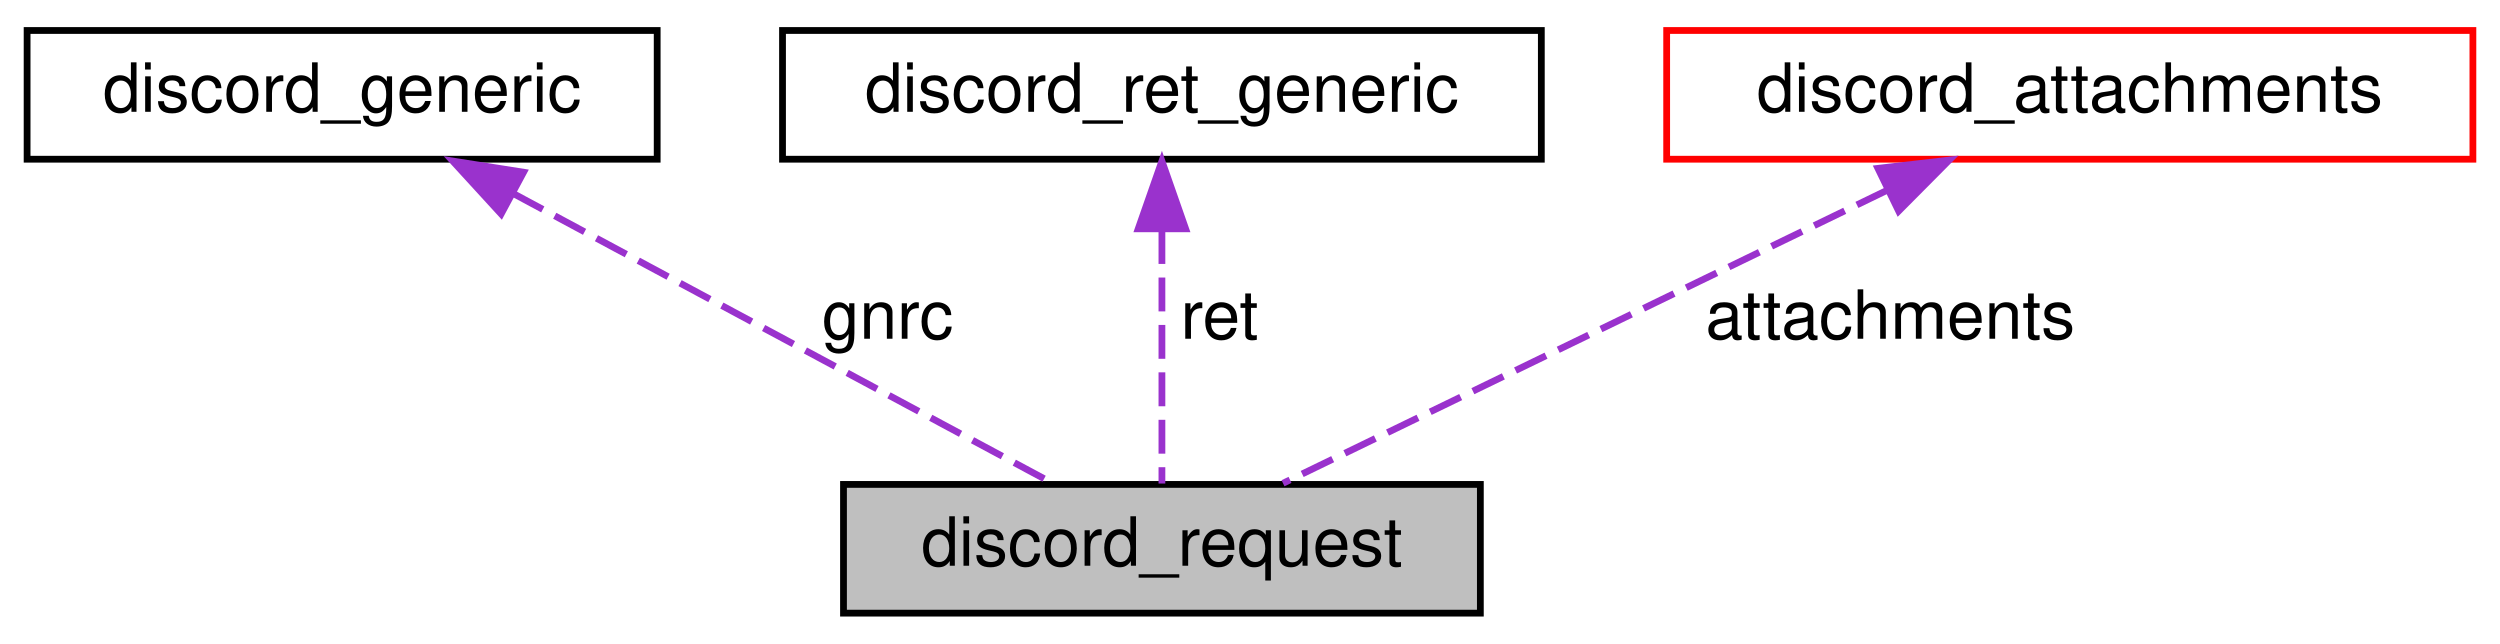
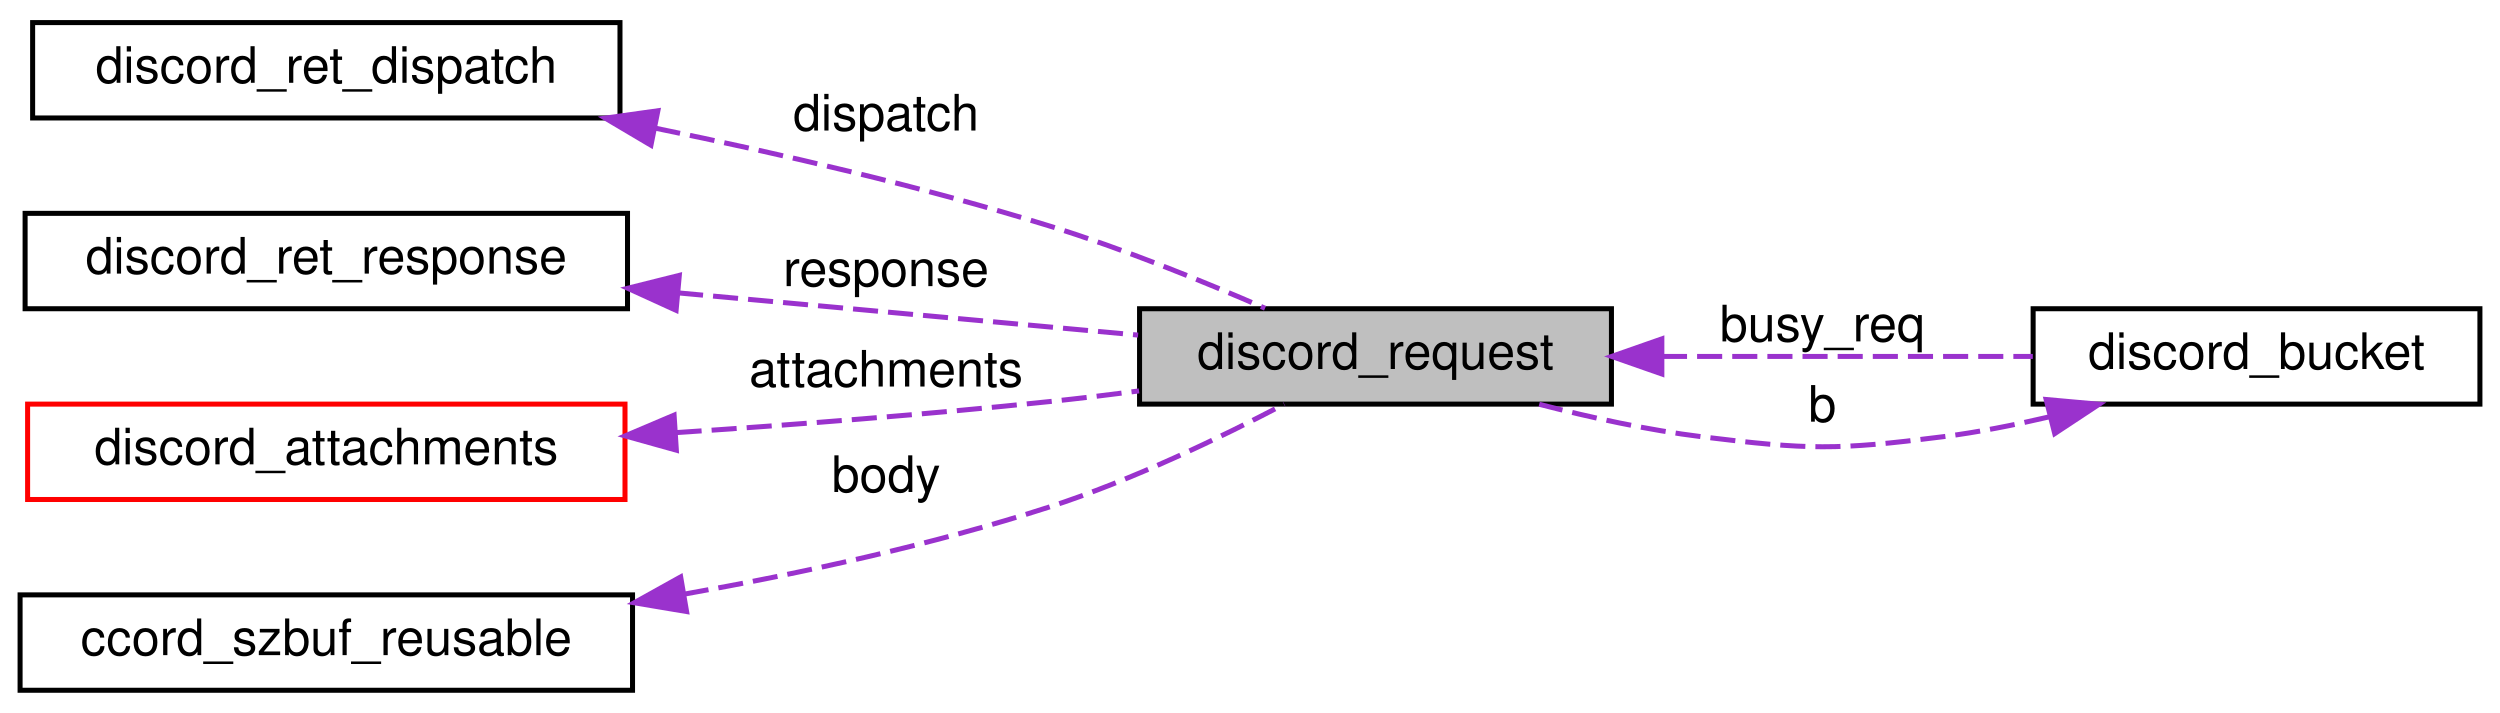
- <svg xmlns="http://www.w3.org/2000/svg" xmlns:xlink="http://www.w3.org/1999/xlink" width="369pt" height="95pt" viewBox="0.00 0.00 369.00 95.00">
-   <g id="graph0" class="graph" transform="scale(1 1) rotate(0) translate(4 91)">
+ <svg xmlns="http://www.w3.org/2000/svg" xmlns:xlink="http://www.w3.org/1999/xlink" width="498pt" height="142pt" viewBox="0.00 0.00 498.00 142.00">
+   <g id="graph0" class="graph" transform="scale(1 1) rotate(0) translate(4 138)">
    <g id="node1" class="node">
      <g id="a_node1">
-         <a xlink:title="Behavior of request return struct.">
-           <polygon fill="#bfbfbf" stroke="black" points="120.5,-0.5 120.5,-19.5 214.5,-19.5 214.5,-0.5 120.5,-0.5" />
-           <text text-anchor="middle" x="167.5" y="-7.5" font-family="Helvetica,sans-Serif" font-size="10.00">discord_request</text>
+         <a xlink:title="Individual requests that are scheduled to run asynchronously.">
+           <polygon fill="#bfbfbf" stroke="black" points="223,-57.5 223,-76.5 317,-76.5 317,-57.5 223,-57.5" />
+           <text text-anchor="middle" x="270" y="-64.5" font-family="Helvetica,sans-Serif" font-size="10.00">discord_request</text>
        </a>
      </g>
    </g>
+     <g id="node5" class="node">
+       <g id="a_node5">
+         <a xlink:href="structdiscord__bucket.html" target="_top" xlink:title="The Discord bucket for handling per-group ratelimits.">
+           <polygon fill="none" stroke="black" points="401,-57.5 401,-76.5 490,-76.5 490,-57.5 401,-57.5" />
+           <text text-anchor="middle" x="445.5" y="-64.5" font-family="Helvetica,sans-Serif" font-size="10.00">discord_bucket</text>
+         </a>
+       </g>
+     </g>
+     <g id="edge5" class="edge">
+       <path fill="none" stroke="#9a32cd" stroke-dasharray="5,2" d="M327.06,-67C351.01,-67 378.55,-67 400.94,-67" />
+       <polygon fill="#9a32cd" stroke="#9a32cd" points="327.04,-63.5 317.04,-67 327.04,-70.5 327.04,-63.5" />
+       <text text-anchor="middle" x="359" y="-70" font-family="Helvetica,sans-Serif" font-size="10.00"> busy_req</text>
+     </g>
    <g id="node2" class="node">
      <g id="a_node2">
-         <a xlink:href="structdiscord__generic.html" target="_top" xlink:title="Attributes of response datatype.">
-           <polygon fill="none" stroke="black" points="0,-67.5 0,-86.5 93,-86.5 93,-67.5 0,-67.5" />
-           <text text-anchor="middle" x="46.5" y="-74.5" font-family="Helvetica,sans-Serif" font-size="10.00">discord_generic</text>
+         <a xlink:href="structdiscord__ret__dispatch.html" target="_top" xlink:title="Generic request dispatcher.">
+           <polygon fill="none" stroke="black" points="2.5,-114.5 2.5,-133.5 119.5,-133.5 119.5,-114.5 2.5,-114.5" />
+           <text text-anchor="middle" x="61" y="-121.5" font-family="Helvetica,sans-Serif" font-size="10.00">discord_ret_dispatch</text>
        </a>
      </g>
    </g>
    <g id="edge1" class="edge">
-       <path fill="none" stroke="#9a32cd" stroke-dasharray="5,2" d="M71.71,-62.46C95.7,-49.57 131.06,-30.57 151.44,-19.63" />
-       <polygon fill="#9a32cd" stroke="#9a32cd" points="69.97,-59.42 62.82,-67.23 73.28,-65.58 69.97,-59.42" />
-       <text text-anchor="middle" x="127" y="-41" font-family="Helvetica,sans-Serif" font-size="10.00"> gnrc</text>
+       <path fill="none" stroke="#9a32cd" stroke-dasharray="5,2" d="M126.57,-112.46C151.34,-107.4 179.72,-100.81 205,-93 219.67,-88.47 235.67,-81.97 248,-76.6" />
+       <polygon fill="#9a32cd" stroke="#9a32cd" points="125.67,-109.07 116.55,-114.47 127.05,-115.94 125.67,-109.07" />
+       <text text-anchor="middle" x="172.5" y="-112" font-family="Helvetica,sans-Serif" font-size="10.00"> dispatch</text>
    </g>
    <g id="node3" class="node">
      <g id="a_node3">
-         <a xlink:href="structdiscord__ret__generic.html" target="_top" xlink:title="Request's return context.">
-           <polygon fill="none" stroke="black" points="111.5,-67.5 111.5,-86.5 223.5,-86.5 223.5,-67.5 111.5,-67.5" />
-           <text text-anchor="middle" x="167.5" y="-74.5" font-family="Helvetica,sans-Serif" font-size="10.00">discord_ret_generic</text>
+         <a xlink:href="structdiscord__ret__response.html" target="_top" xlink:title="Attributes of response datatype.">
+           <polygon fill="none" stroke="black" points="1,-76.5 1,-95.5 121,-95.5 121,-76.5 1,-76.5" />
+           <text text-anchor="middle" x="61" y="-83.5" font-family="Helvetica,sans-Serif" font-size="10.00">discord_ret_response</text>
        </a>
      </g>
    </g>
    <g id="edge2" class="edge">
-       <path fill="none" stroke="#9a32cd" stroke-dasharray="5,2" d="M167.5,-57.04C167.5,-44.67 167.5,-29.12 167.5,-19.63" />
-       <polygon fill="#9a32cd" stroke="#9a32cd" points="164,-57.23 167.5,-67.23 171,-57.23 164,-57.23" />
-       <text text-anchor="middle" x="176" y="-41" font-family="Helvetica,sans-Serif" font-size="10.00"> ret</text>
+       <path fill="none" stroke="#9a32cd" stroke-dasharray="5,2" d="M131.07,-79.66C161.21,-76.89 195.74,-73.72 222.71,-71.25" />
+       <polygon fill="#9a32cd" stroke="#9a32cd" points="130.68,-76.18 121.04,-80.58 131.32,-83.15 130.68,-76.18" />
+       <text text-anchor="middle" x="172.5" y="-81" font-family="Helvetica,sans-Serif" font-size="10.00"> response</text>
    </g>
    <g id="node4" class="node">
      <g id="a_node4">
        <a xlink:href="structdiscord__attachments.html" target="_top" xlink:title=" ">
-           <polygon fill="none" stroke="red" points="242,-67.5 242,-86.5 361,-86.5 361,-67.5 242,-67.5" />
-           <text text-anchor="middle" x="301.5" y="-74.5" font-family="Helvetica,sans-Serif" font-size="10.00">discord_attachments</text>
+           <polygon fill="none" stroke="red" points="1.5,-38.5 1.5,-57.5 120.5,-57.5 120.5,-38.5 1.5,-38.5" />
+           <text text-anchor="middle" x="61" y="-45.5" font-family="Helvetica,sans-Serif" font-size="10.00">discord_attachments</text>
        </a>
      </g>
    </g>
    <g id="edge3" class="edge">
-       <path fill="none" stroke="#9a32cd" stroke-dasharray="5,2" d="M274.58,-62.94C248.04,-50.07 208.23,-30.76 185.37,-19.67" />
-       <polygon fill="#9a32cd" stroke="#9a32cd" points="273.18,-66.15 283.71,-67.37 276.24,-59.85 273.18,-66.15" />
-       <text text-anchor="middle" x="275" y="-41" font-family="Helvetica,sans-Serif" font-size="10.00"> attachments</text>
+       <path fill="none" stroke="#9a32cd" stroke-dasharray="5,2" d="M130.77,-51.83C154.34,-53.4 180.85,-55.46 205,-58 210.8,-58.61 216.89,-59.34 222.9,-60.13" />
+       <polygon fill="#9a32cd" stroke="#9a32cd" points="130.73,-48.32 120.52,-51.17 130.28,-55.31 130.73,-48.32" />
+       <text text-anchor="middle" x="172.5" y="-61" font-family="Helvetica,sans-Serif" font-size="10.00"> attachments</text>
+     </g>
+     <g id="edge4" class="edge">
+       <path fill="none" stroke="#9a32cd" stroke-dasharray="5,2" d="M404.15,-54.95C397.16,-53.31 389.91,-51.88 383,-51 361.84,-48.29 356.17,-48.39 335,-51 324.31,-52.32 312.85,-54.82 302.61,-57.47" />
+       <polygon fill="#9a32cd" stroke="#9a32cd" points="403.59,-58.42 414.14,-57.47 405.3,-51.63 403.59,-58.42" />
+       <text text-anchor="middle" x="359" y="-54" font-family="Helvetica,sans-Serif" font-size="10.00"> b</text>
+     </g>
+     <g id="node6" class="node">
+       <g id="a_node6">
+         <a xlink:href="structccord__szbuf__reusable.html" target="_top" xlink:title="Reusable generic sized buffer.">
+           <polygon fill="none" stroke="black" points="0,-0.5 0,-19.5 122,-19.5 122,-0.5 0,-0.5" />
+           <text text-anchor="middle" x="61" y="-7.5" font-family="Helvetica,sans-Serif" font-size="10.00">ccord_szbuf_reusable</text>
+         </a>
+       </g>
+     </g>
+     <g id="edge6" class="edge">
+       <path fill="none" stroke="#9a32cd" stroke-dasharray="5,2" d="M132.21,-19.63C155.67,-23.8 181.75,-29.49 205,-37 221.46,-42.32 239.21,-50.88 251.83,-57.5" />
+       <polygon fill="#9a32cd" stroke="#9a32cd" points="132.77,-16.18 122.33,-17.93 131.59,-23.08 132.77,-16.18" />
+       <text text-anchor="middle" x="172.5" y="-40" font-family="Helvetica,sans-Serif" font-size="10.00"> body</text>
    </g>
  </g>
</svg>
